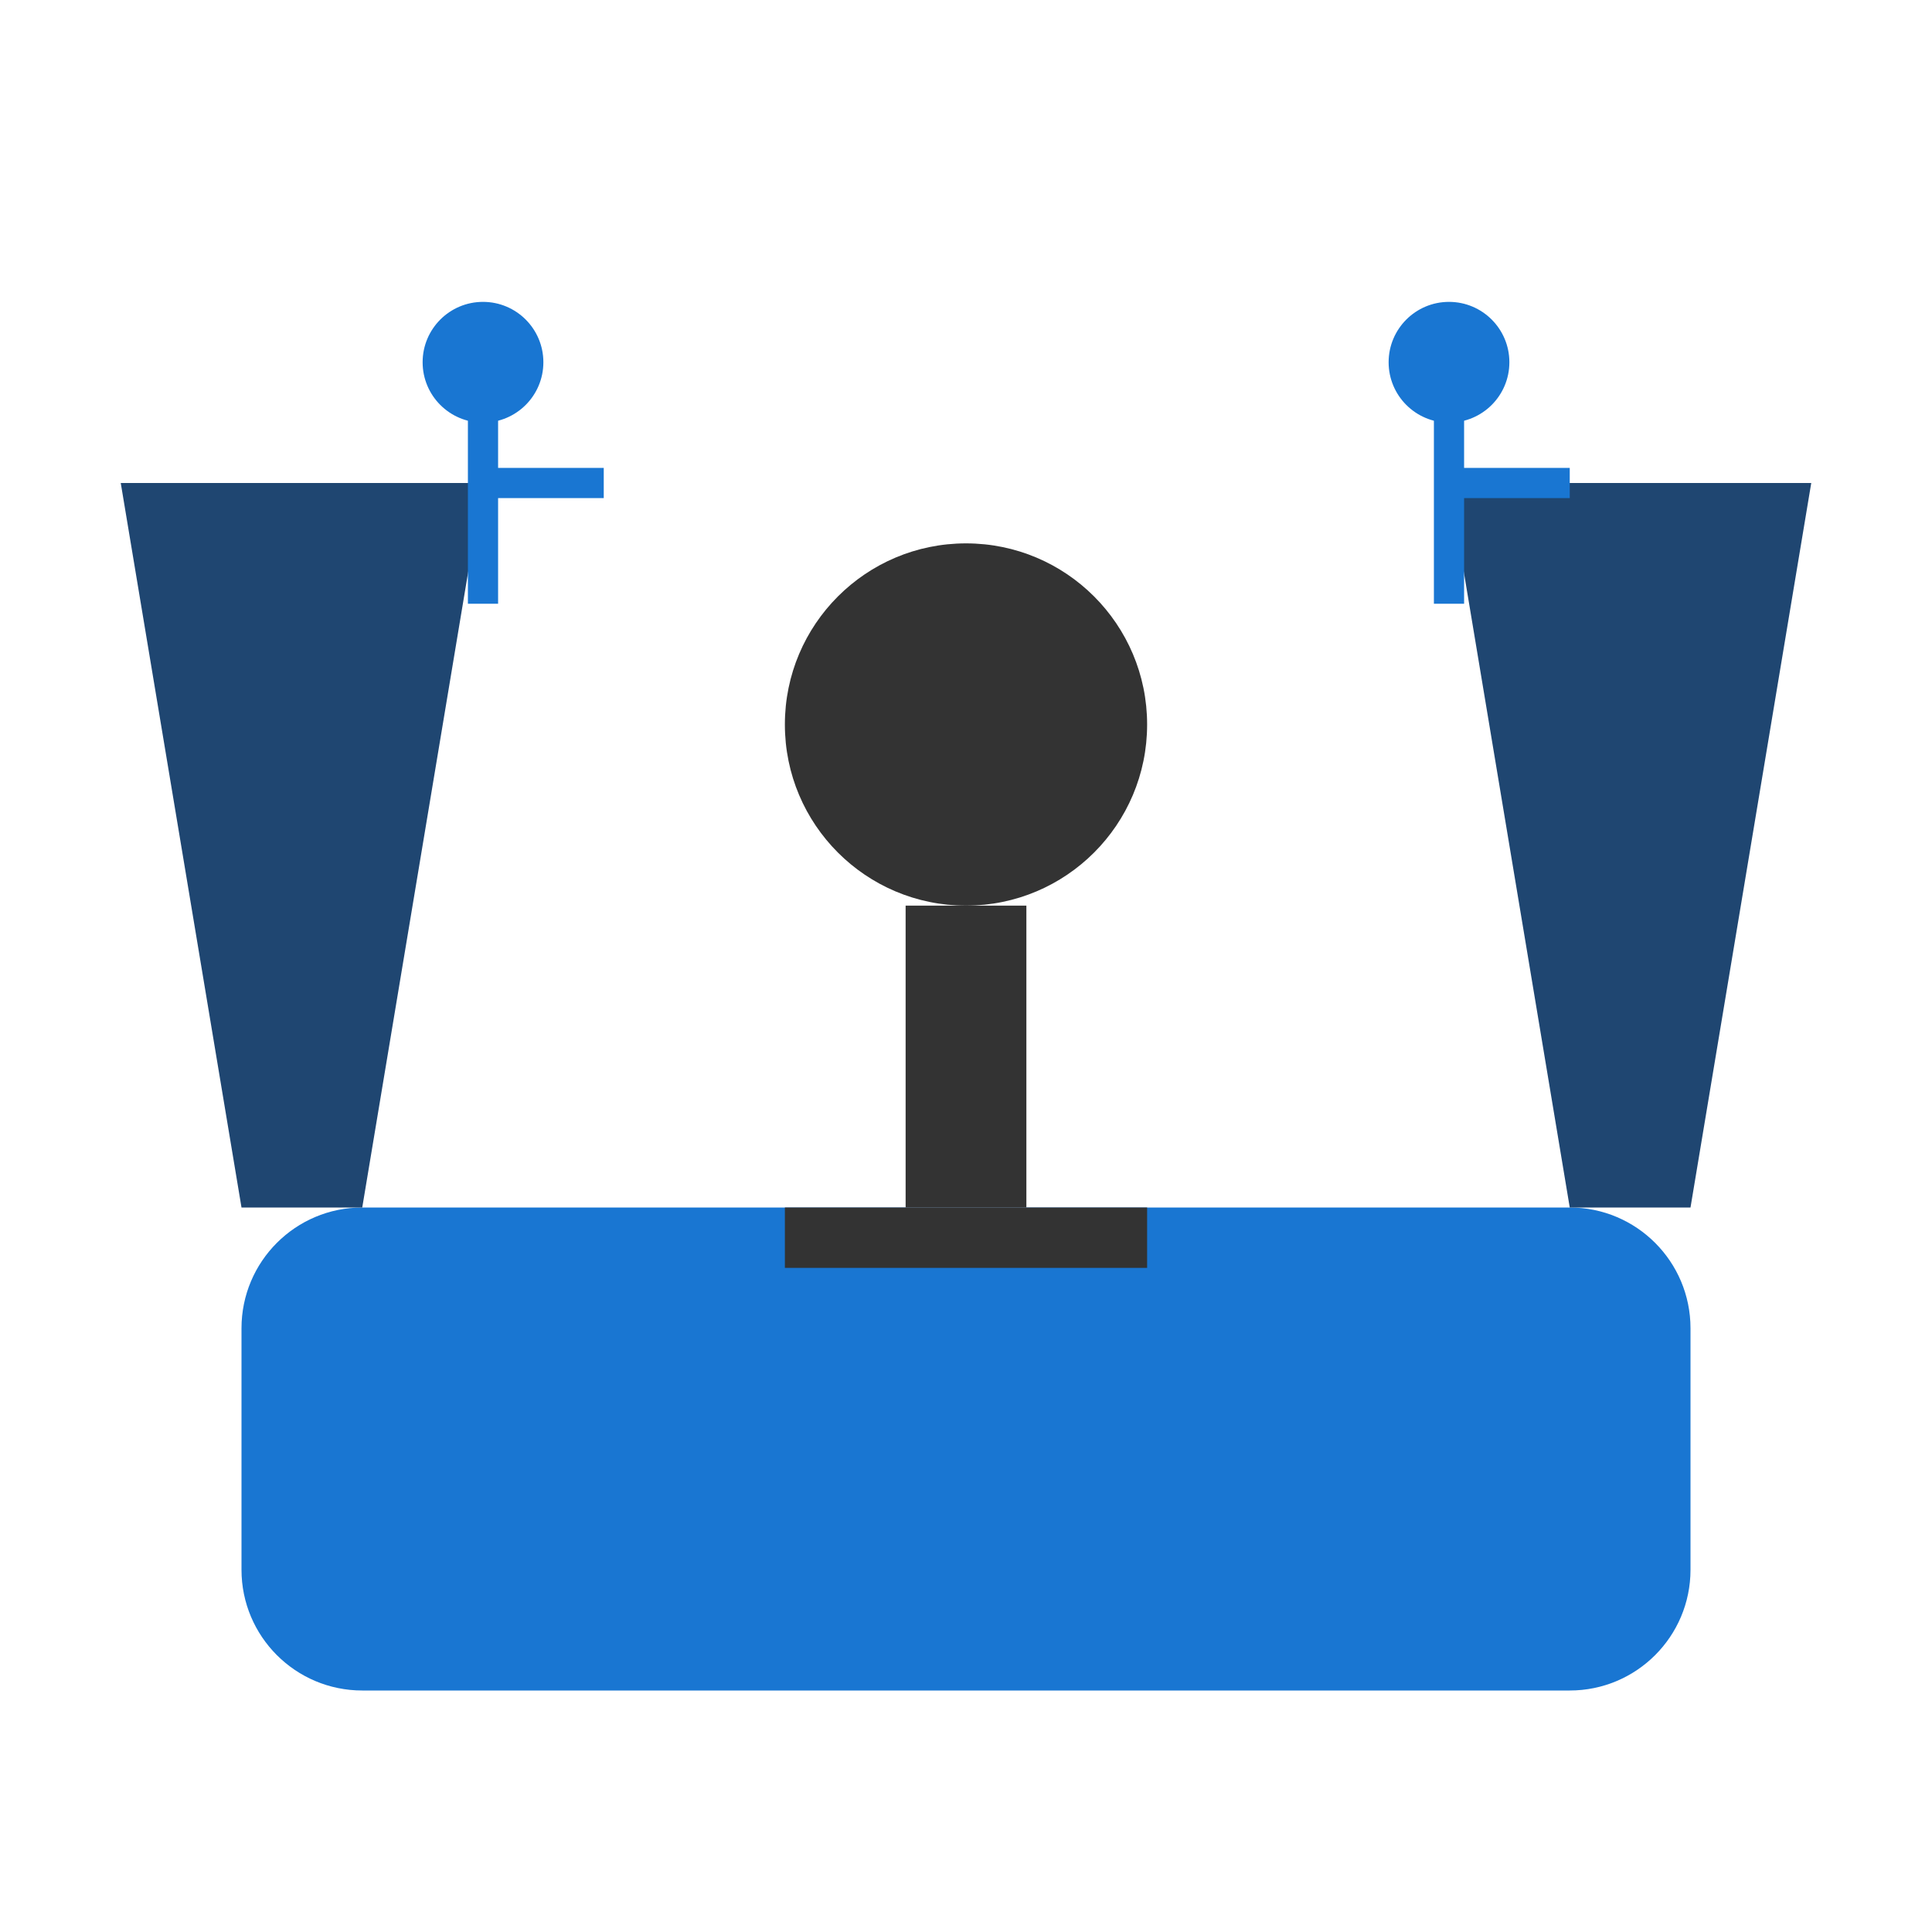
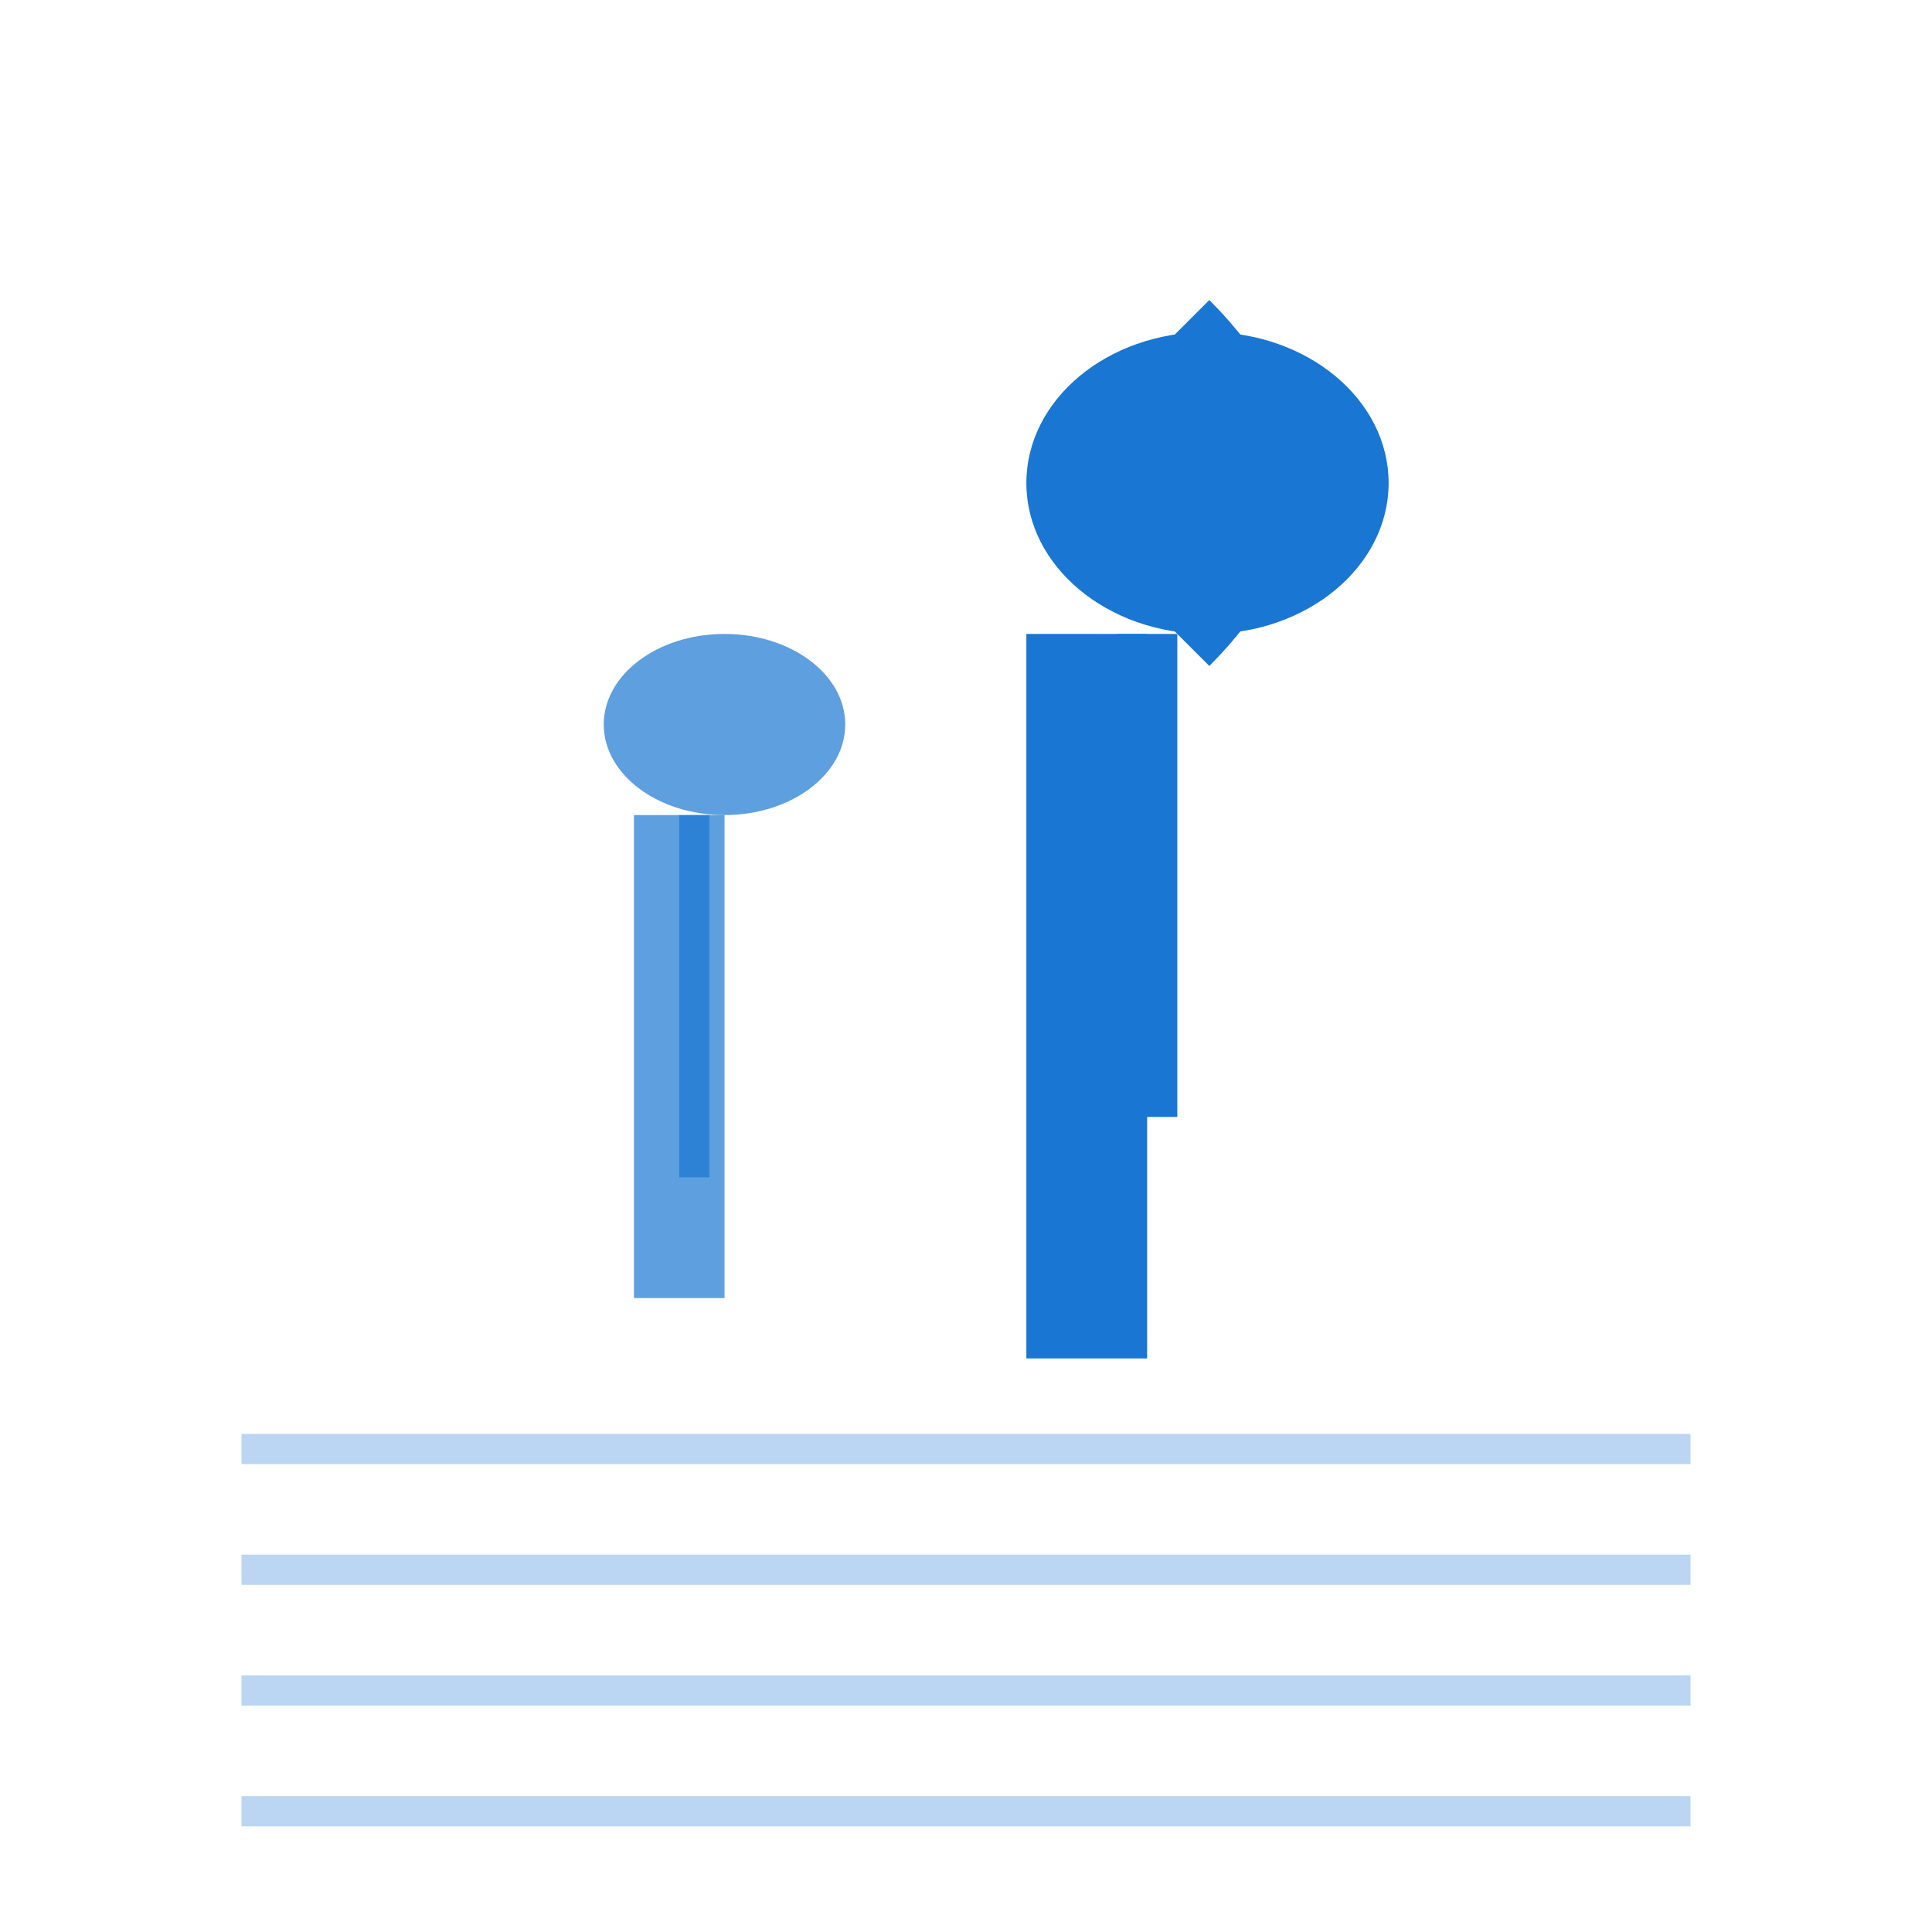
<svg xmlns="http://www.w3.org/2000/svg" width="32" height="32" viewBox="0 0 32 32" fill="none">
-   <rect x="4" y="20" width="24" height="8" fill="#1976d2" rx="2" />
-   <path d="M2 8 L8 8 L6 20 L4 20 Z" fill="#1f4671" />
-   <path d="M30 8 L24 8 L26 20 L28 20 Z" fill="#1f4671" />
-   <circle cx="16" cy="12" r="3" fill="#333" />
-   <rect x="15" y="15" width="2" height="5" fill="#333" />
-   <rect x="13" y="20" width="6" height="1" fill="#333" />
-   <circle cx="8" cy="6" r="1" fill="#1976d2" />
-   <path d="M8 6 L8 10 M8 8 L10 8" stroke="#1976d2" stroke-width="0.5" />
-   <circle cx="24" cy="6" r="1" fill="#1976d2" />
-   <path d="M24 6 L24 10 M24 8 L26 8" stroke="#1976d2" stroke-width="0.5" />
+   <ellipse cx="20" cy="8" rx="3" ry="2.5" fill="#1976d2" />
+   <rect x="17" y="10.5" width="2" height="12" fill="#1976d2" />
+   <rect x="18.5" y="10.5" width="1" height="8" fill="#1976d2" />
+   <path d="M19.5 10.5 Q22 8 19.5 5.5" stroke="#1976d2" stroke-width="1.5" fill="none" />
+   <ellipse cx="12" cy="12" rx="2" ry="1.5" fill="#1976d2" opacity="0.7" />
+   <rect x="10.5" y="13.5" width="1.5" height="8" fill="#1976d2" opacity="0.7" />
+   <rect x="11.25" y="13.5" width="0.5" height="6" fill="#1976d2" opacity="0.7" />
+   <line x1="4" y1="24" x2="28" y2="24" stroke="#1976d2" stroke-width="0.5" opacity="0.3" />
+   <line x1="4" y1="26" x2="28" y2="26" stroke="#1976d2" stroke-width="0.5" opacity="0.3" />
+   <line x1="4" y1="28" x2="28" y2="28" stroke="#1976d2" stroke-width="0.5" opacity="0.3" />
+   <line x1="4" y1="30" x2="28" y2="30" stroke="#1976d2" stroke-width="0.5" opacity="0.3" />
</svg>
